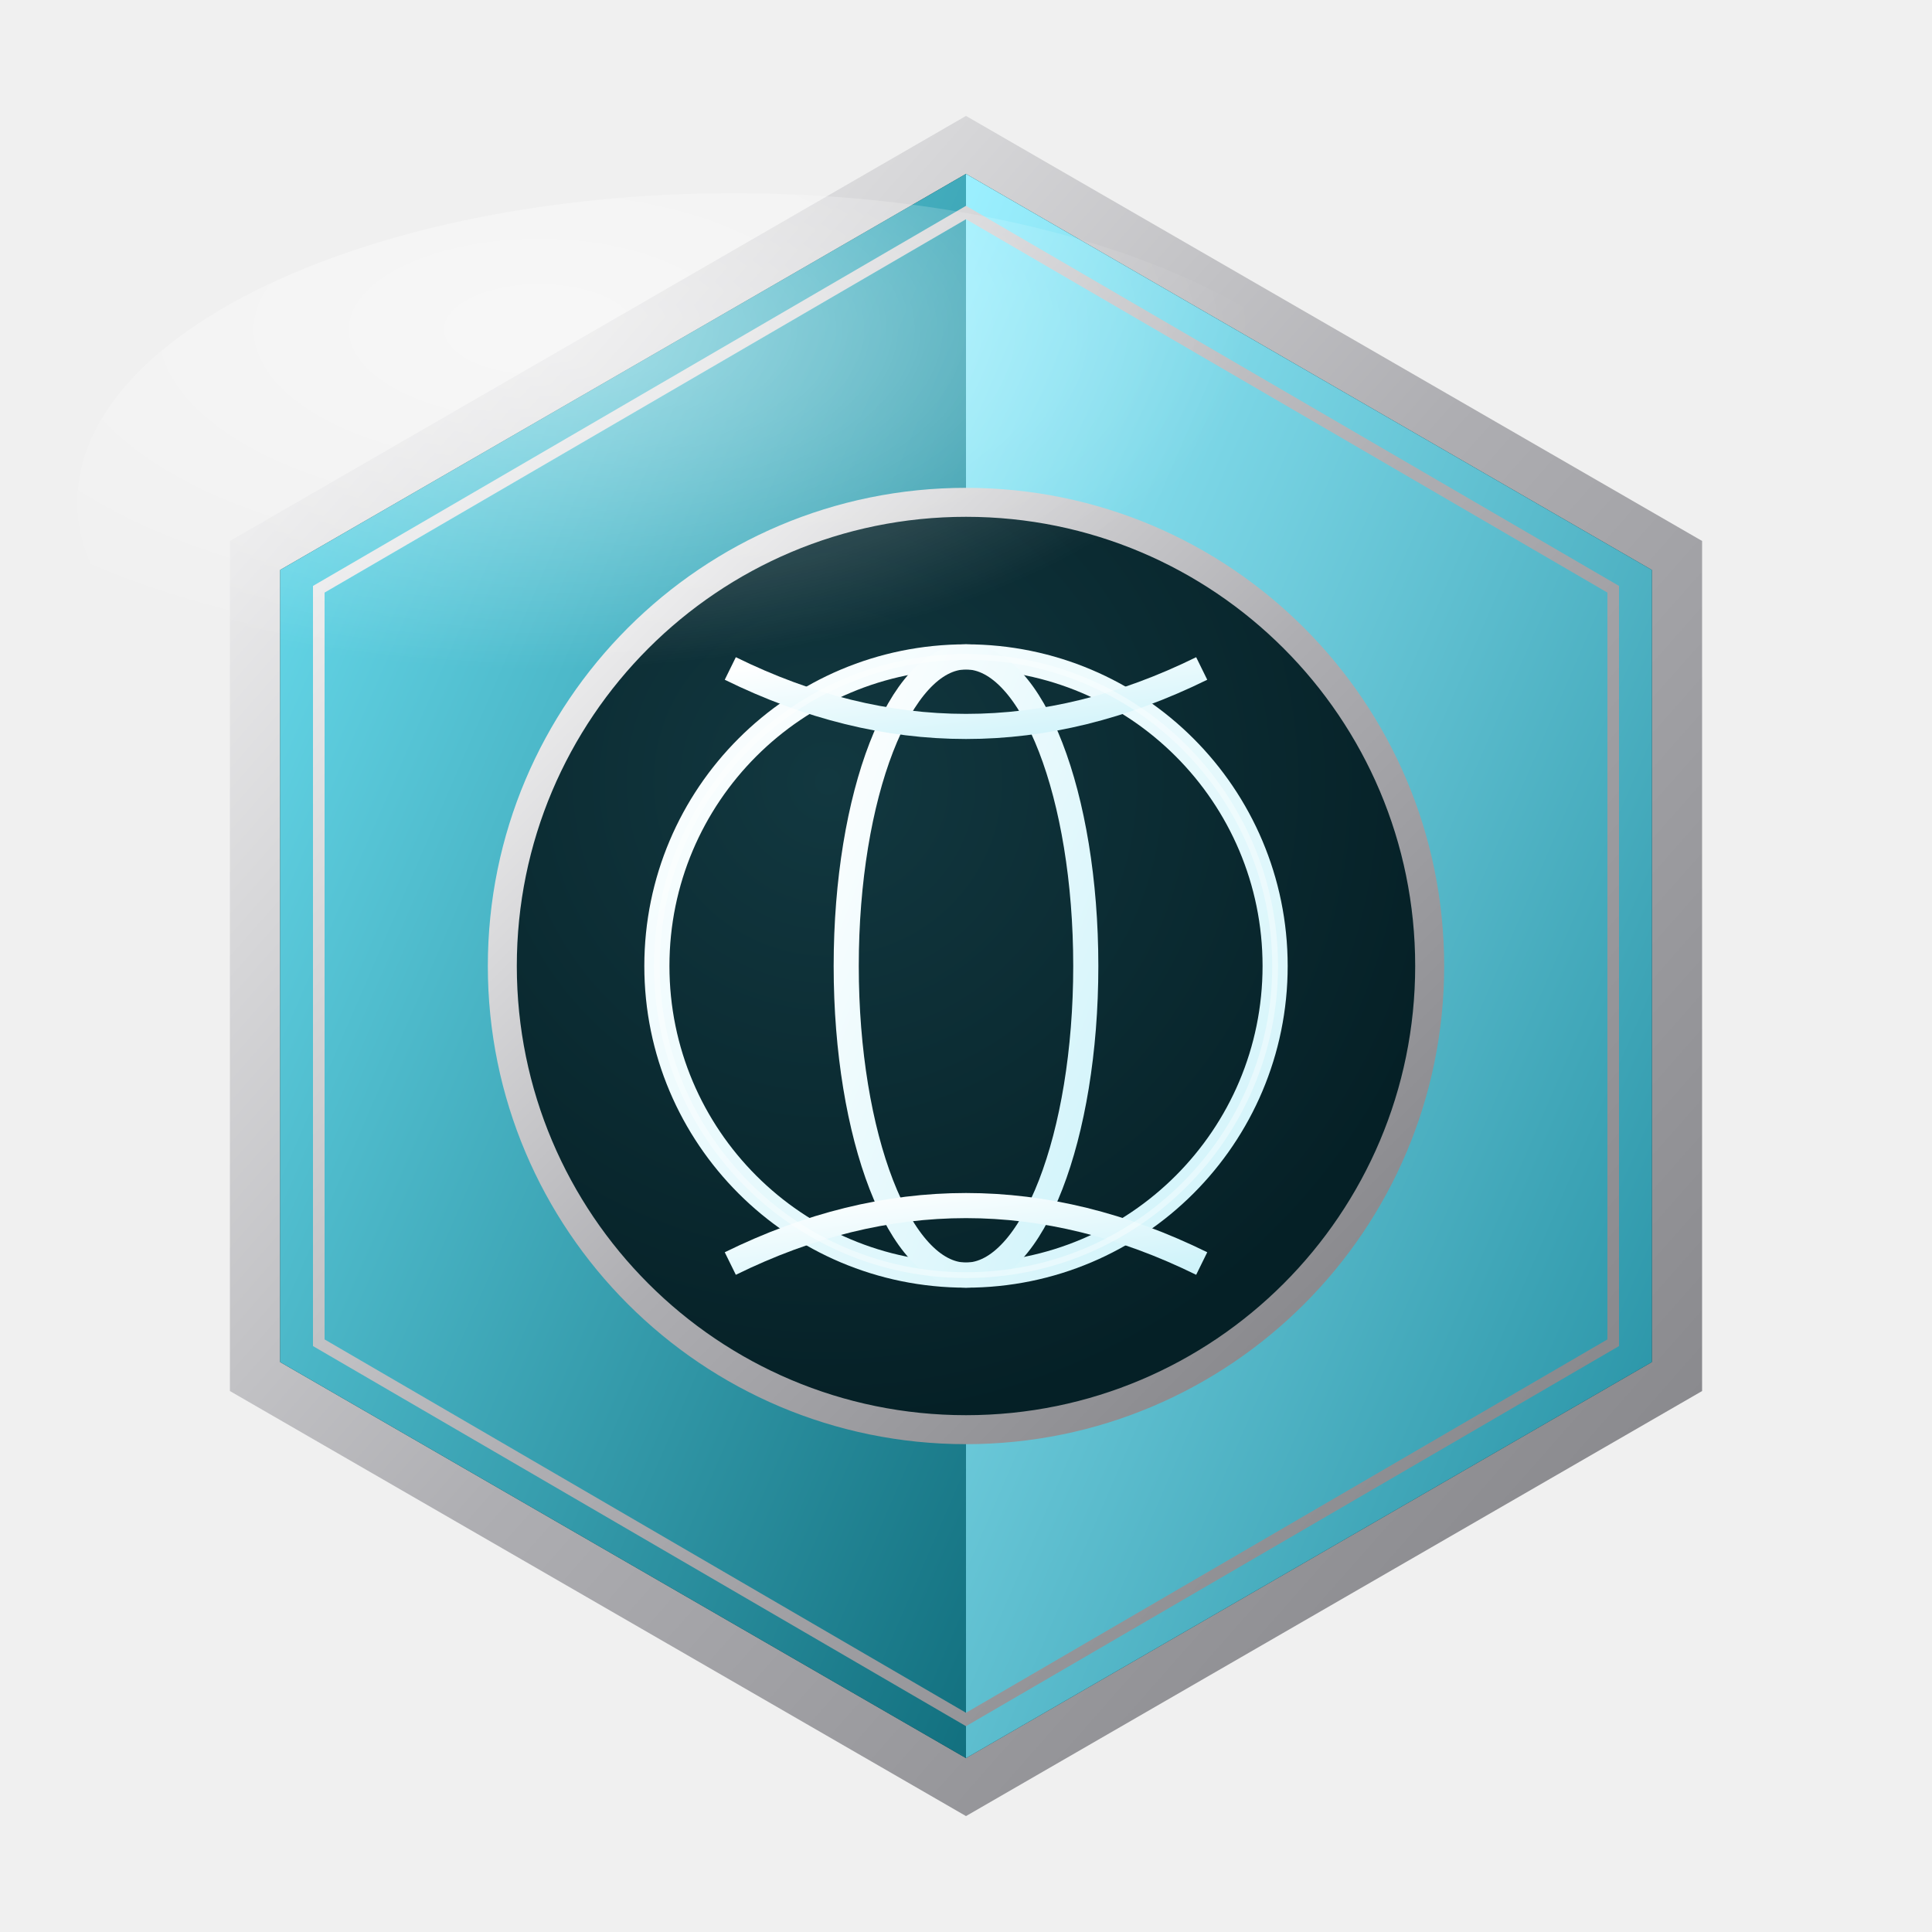
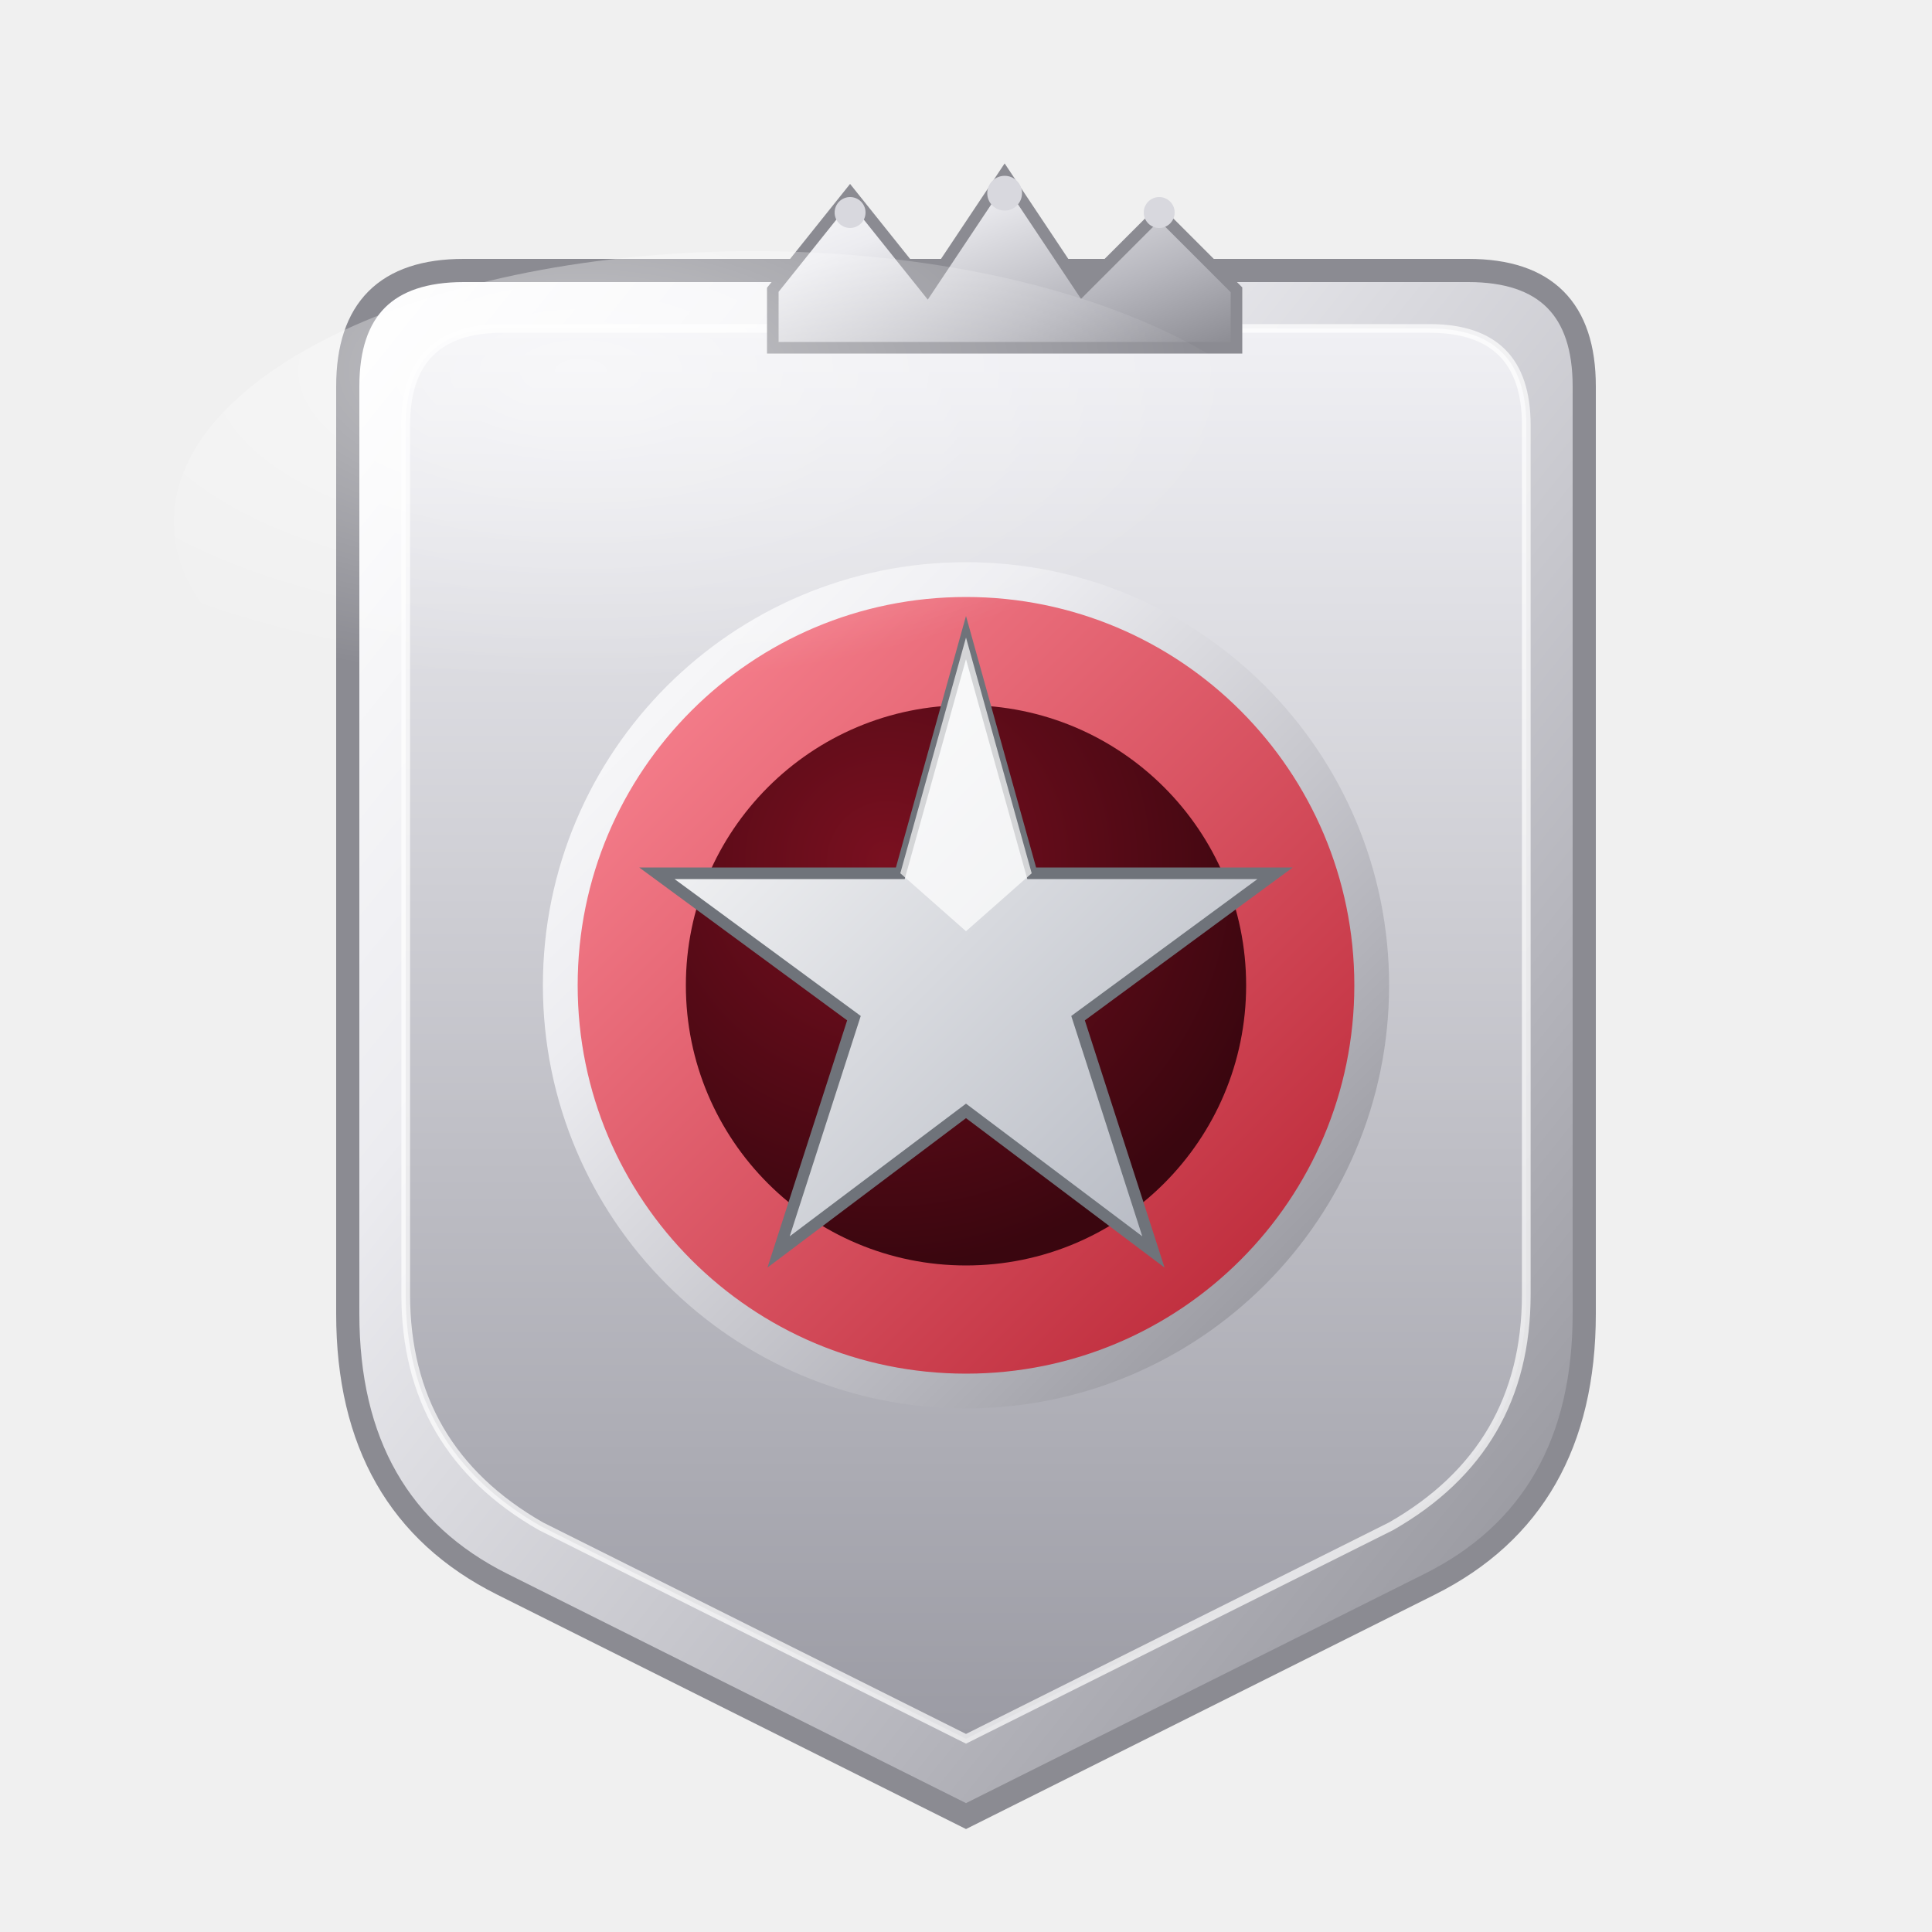
<svg xmlns="http://www.w3.org/2000/svg" viewBox="0 0 100 100" fill="none">
  <defs>
-     <linearGradient id="silver" x1="0%" y1="0%" x2="100%" y2="100%">
-       <stop offset="0%" stop-color="#fff" />
-       <stop offset="50%" stop-color="#AEAEB2" />
-       <stop offset="100%" stop-color="#7E7E82" />
+     <linearGradient id="wv-silver" x1="0%" y1="0%" x2="100%" y2="100%">
+       <stop offset="0%" stop-color="#FFFFFF" />
+       <stop offset="30%" stop-color="#ECECF0" />
+       <stop offset="70%" stop-color="#B6B6BD" />
+       <stop offset="100%" stop-color="#8A8A91" />
    </linearGradient>
-     <linearGradient id="blue" x1="0%" y1="0%" x2="100%" y2="100%">
-       <stop offset="0%" stop-color="#6FE3F5" />
-       <stop offset="100%" stop-color="#12707F" />
+     <linearGradient id="wv-silver-dark" x1="0%" y1="0%" x2="0%" y2="100%">
+       <stop offset="0%" stop-color="#F0F0F4" />
+       <stop offset="100%" stop-color="#9B9BA4" />
    </linearGradient>
-     <linearGradient id="blue2" x1="0%" y1="0%" x2="100%" y2="100%">
-       <stop offset="0%" stop-color="#9CF0FF" />
-       <stop offset="100%" stop-color="#1E8B9E" />
+     <linearGradient id="wv-red" x1="0%" y1="0%" x2="100%" y2="100%">
+       <stop offset="0%" stop-color="#FF8D9A" />
+       <stop offset="100%" stop-color="#B51E2E" />
    </linearGradient>
-     <radialGradient id="dark" cx="35%" cy="30%" r="70%">
-       <stop offset="0%" stop-color="#123840" />
-       <stop offset="100%" stop-color="#052026" />
+     <radialGradient id="wv-red-core" cx="36%" cy="28%" r="72%">
+       <stop offset="0%" stop-color="#7A1020" />
+       <stop offset="100%" stop-color="#3A060F" />
    </radialGradient>
-     <linearGradient id="icon" x1="0%" y1="0%" x2="100%" y2="100%">
-       <stop offset="0%" stop-color="#fff" />
-       <stop offset="100%" stop-color="#CFF3FA" />
+     <linearGradient id="wv-star" x1="0%" y1="0%" x2="100%" y2="100%">
+       <stop offset="0%" stop-color="#FFFFFF" />
+       <stop offset="100%" stop-color="#AFB3BD" />
    </linearGradient>
-     <radialGradient id="gloss" cx="35%" cy="22%" r="55%">
-       <stop offset="0%" stop-color="#fff" stop-opacity=".5" />
-       <stop offset="100%" stop-color="#fff" stop-opacity="0" />
+     <radialGradient id="wv-gloss" cx="35%" cy="22%" r="58%">
+       <stop offset="0%" stop-color="#FFFFFF" stop-opacity=".52" />
+       <stop offset="100%" stop-color="#FFFFFF" stop-opacity="0" />
    </radialGradient>
  </defs>
-   <polygon points="50,6 88.1,28 88.1,72 50,94 11.9,72 11.9,28" fill="url(#silver)" />
-   <polygon points="50,9 85.5,29.5 85.5,70.5 50,91 14.5,70.5 14.5,29.5" fill="#0B3A42" />
-   <path d="M50 9 14.5 29.5v41L50 91Z" fill="url(#blue)" />
-   <path d="m50 9 35.5 20.5v41L50 91Z" fill="url(#blue2)" />
-   <path d="M50 9v82" stroke="url(#silver)" stroke-width="1.2" />
-   <polygon points="50,11 83.5,30.5 83.5,69.5 50,89 16.5,69.5 16.5,30.5" fill="none" stroke="url(#silver)" stroke-width=".6" />
-   <circle cx="50" cy="50" r="24" fill="url(#dark)" stroke="url(#silver)" stroke-width="1.5" />
-   <g stroke="url(#icon)" stroke-width="1.3" fill="none">
-     <circle cx="50" cy="50" r="16" />
-     <ellipse cx="50" cy="50" rx="6.2" ry="16" />
-     <line x1="34" y1="50" x2="66" y2="50" />
-     <path d="M35.5 41.5h29" />
-     <path d="M35.5 58.5h29" />
-     <path d="M37.8 34.6q12.2 6 24.4 0" />
-     <path d="M37.8 65.4q12.2 -6 24.4 0" />
-   </g>
-   <circle cx="50" cy="50" r="16" fill="none" stroke="#fff" stroke-width=".3" opacity=".4" />
-   <ellipse cx="38" cy="26" rx="34" ry="16" fill="url(#gloss)" />
+   <path d="M24 14H76Q82 14 82 20V68Q82 78 74 82L50 94 26 82Q18 78 18 68V20Q18 14 24 14Z" fill="url(#wv-silver)" stroke="#8B8B92" stroke-width="1.2" />
+   <path d="M26 17H74Q79 17 79 22V67Q79 75 72 79L50 90 28 79Q21 75 21 67V22Q21 17 26 17Z" fill="url(#wv-silver-dark)" />
+   <path d="M26 17H74Q79 17 79 22V67Q79 75 72 79L50 90 28 79Q21 75 21 67V22Q21 17 26 17Z" fill="none" stroke="#FFFFFF" stroke-width=".45" opacity=".7" />
+   <path d="M40 15 44 10 48 15 52 9 56 15 60 11 64 15 64 18H40Z" fill="url(#wv-silver)" stroke="#8B8B92" stroke-width=".6" />
+   <circle cx="44" cy="11" r=".8" fill="#D8D8DE" />
+   <circle cx="52" cy="10" r=".9" fill="#D8D8DE" />
+   <circle cx="60" cy="11" r=".8" fill="#D8D8DE" />
+   <circle cx="50" cy="51" r="21" fill="url(#wv-red)" stroke="url(#wv-silver)" stroke-width="1.8" />
+   <circle cx="50" cy="51" r="14.5" fill="url(#wv-red-core)" />
+   <polygon points="50,33 53.4,45.2 66,45.2 55.8,52.7 59.7,64.8 50,57.5 40.3,64.8 44.2,52.7 34,45.2 46.6,45.2" fill="url(#wv-star)" stroke="#6F737A" stroke-width=".6" />
+   <polygon points="50,33 53.4,45.2 50,48.2 46.6,45.2" fill="#FFFFFF" opacity=".7" />
+   <ellipse cx="39" cy="27" rx="30" ry="14" fill="url(#wv-gloss)" />
</svg>
